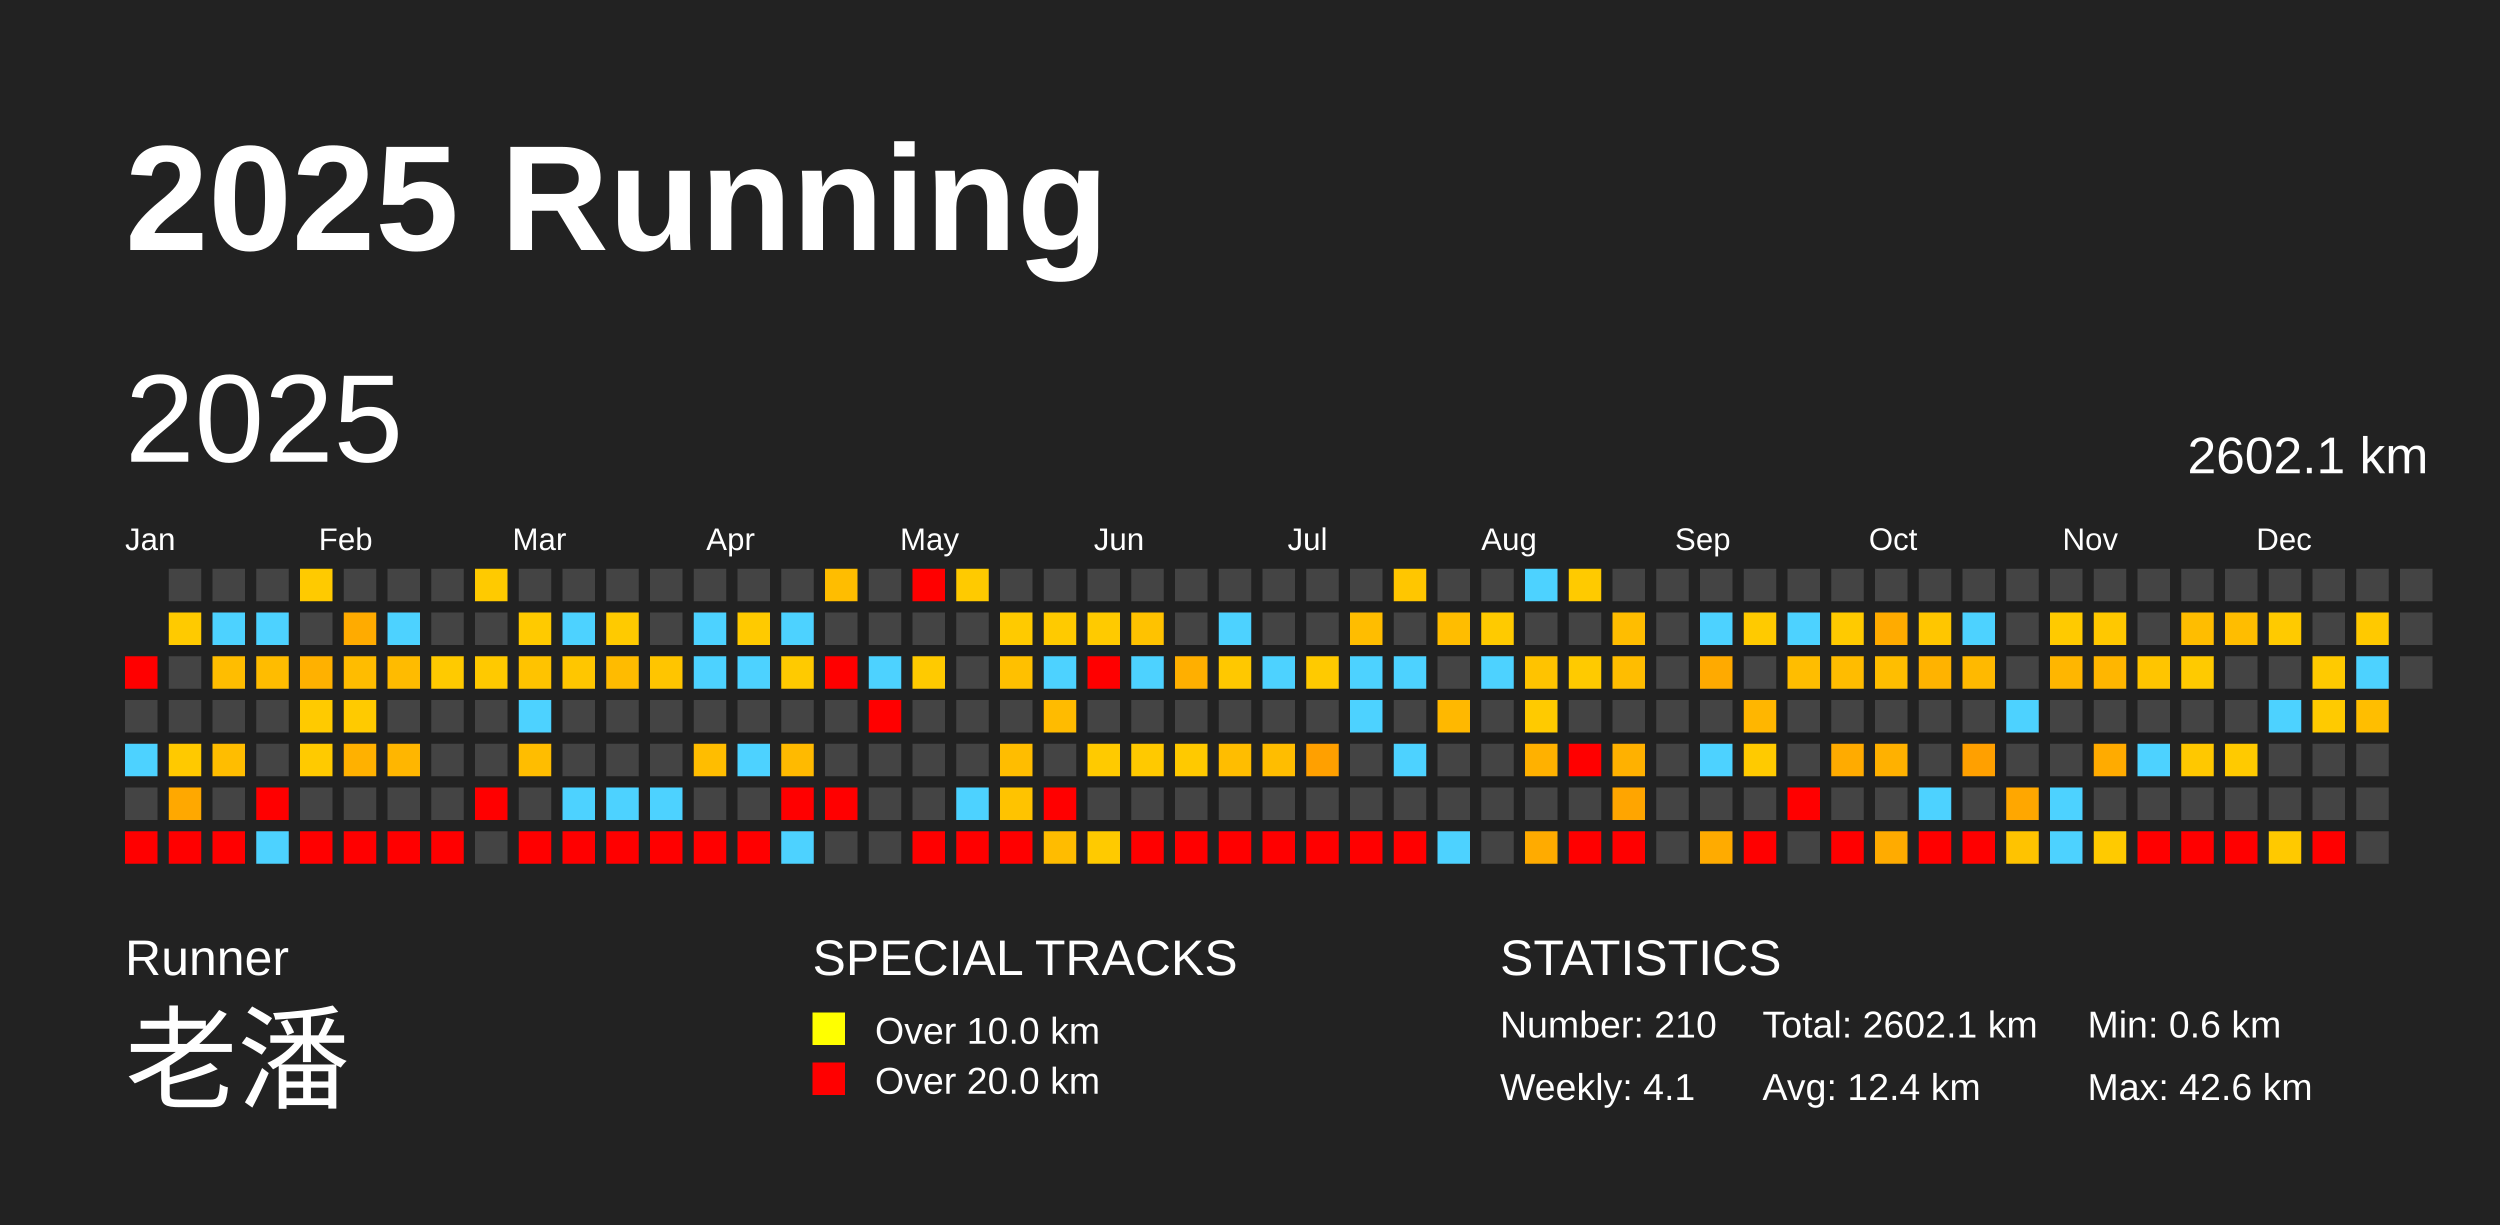
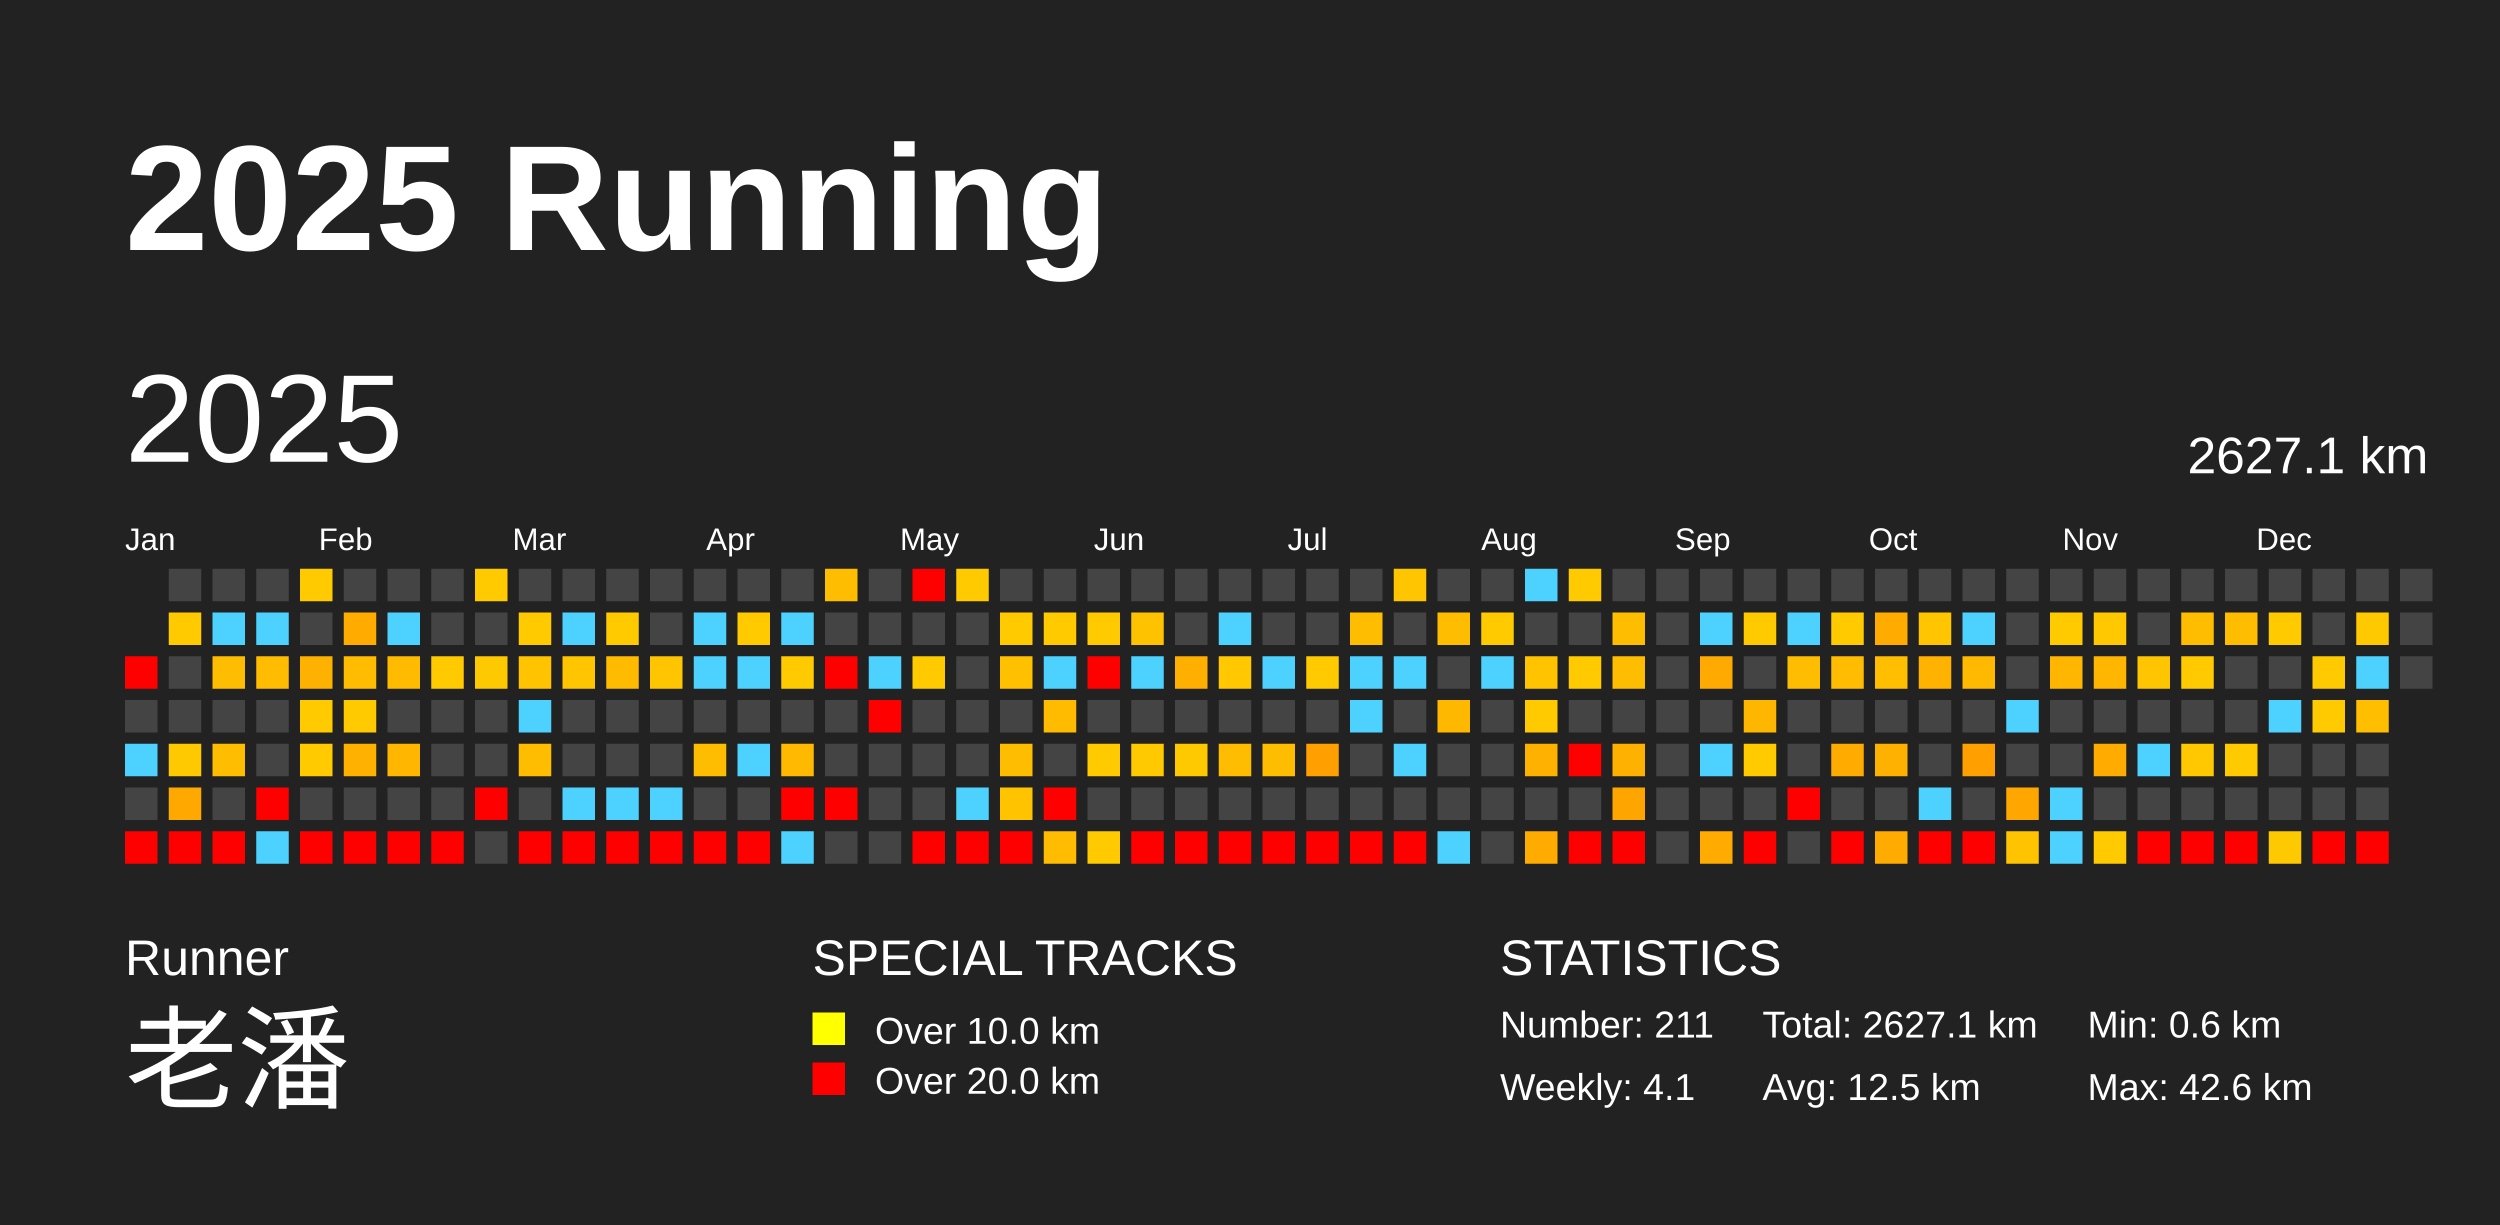
<svg xmlns="http://www.w3.org/2000/svg" baseProfile="full" height="98mm" version="1.1" viewBox="0,0,200,98" width="200mm">
  <defs />
  <rect fill="#222222" height="98" width="200" x="0" y="0" />
  <text fill="#FFFFFF" style="font-size:12px; font-family:Arial; font-weight:bold;" x="10" y="20">2025 Running</text>
  <text fill="#FFFFFF" style="font-size:4px; font-family:Arial" x="10" y="78">Runner</text>
  <text fill="#FFFFFF" style="font-size:9px; font-family:Arial" x="10" y="88">老潘</text>
  <text fill="#FFFFFF" style="font-size:4px; font-family:Arial" x="65" y="78">SPECIAL TRACKS</text>
  <rect fill="yellow" height="2.6" width="2.6" x="65" y="81" />
  <text fill="#FFFFFF" style="font-size:3px; font-family:Arial" x="70" y="83.5">Over 10.0 km</text>
  <rect fill="red" height="2.6" width="2.6" x="65" y="85" />
  <text fill="#FFFFFF" style="font-size:3px; font-family:Arial" x="70" y="87.5">Over 20.0 km</text>
  <text fill="#FFFFFF" style="font-size:4px; font-family:Arial" x="120" y="78">STATISTICS</text>
-   <text fill="#FFFFFF" style="font-size:3px; font-family:Arial" x="120" y="83">Number: 210</text>
+   <text fill="#FFFFFF" style="font-size:3px; font-family:Arial" x="120" y="83">Number: 211</text>
  <text fill="#FFFFFF" style="font-size:3px; font-family:Arial" x="120" y="88">Weekly: 4.1</text>
-   <text fill="#FFFFFF" style="font-size:3px; font-family:Arial" x="141" y="83">Total: 2602.1 km</text>
-   <text fill="#FFFFFF" style="font-size:3px; font-family:Arial" x="141" y="88">Avg: 12.4 km</text>
+   <text fill="#FFFFFF" style="font-size:3px; font-family:Arial" x="141" y="83">Total: 2627.1 km</text>
+   <text fill="#FFFFFF" style="font-size:3px; font-family:Arial" x="141" y="88">Avg: 12.5 km</text>
  <text fill="#FFFFFF" style="font-size:3px; font-family:Arial" x="167" y="83">Min: 0.6 km</text>
  <text fill="#FFFFFF" style="font-size:3px; font-family:Arial" x="167" y="88">Max: 42.6 km</text>
  <text dominant-baseline="hanging" fill="#FFFFFF" style="font-size:10.0px; font-family:Arial;" x="10" y="30">2025</text>
-   <text dominant-baseline="hanging" fill="#FFFFFF" style="font-size:4.125px; font-family:Arial;" x="175" y="35">2602.1 km</text>
+   <text dominant-baseline="hanging" fill="#FFFFFF" style="font-size:4.125px; font-family:Arial;" x="175" y="35">2627.1 km</text>
  <text fill="#FFFFFF" style="font-size:2.5px; font-family:Arial" x="10.0" y="44">Jan</text>
  <text fill="#FFFFFF" style="font-size:2.5px; font-family:Arial" x="25.5" y="44">Feb</text>
  <text fill="#FFFFFF" style="font-size:2.5px; font-family:Arial" x="41.0" y="44">Mar</text>
  <text fill="#FFFFFF" style="font-size:2.5px; font-family:Arial" x="56.5" y="44">Apr</text>
  <text fill="#FFFFFF" style="font-size:2.5px; font-family:Arial" x="72.0" y="44">May</text>
  <text fill="#FFFFFF" style="font-size:2.5px; font-family:Arial" x="87.5" y="44">Jun</text>
  <text fill="#FFFFFF" style="font-size:2.5px; font-family:Arial" x="103.0" y="44">Jul</text>
  <text fill="#FFFFFF" style="font-size:2.5px; font-family:Arial" x="118.5" y="44">Aug</text>
  <text fill="#FFFFFF" style="font-size:2.5px; font-family:Arial" x="134.0" y="44">Sep</text>
  <text fill="#FFFFFF" style="font-size:2.5px; font-family:Arial" x="149.5" y="44">Oct</text>
  <text fill="#FFFFFF" style="font-size:2.5px; font-family:Arial" x="165.0" y="44">Nov</text>
  <text fill="#FFFFFF" style="font-size:2.5px; font-family:Arial" x="180.5" y="44">Dec</text>
  <rect fill="red" height="2.6" width="2.6" x="10.0" y="52.5" />
  <rect fill="#444444" height="2.6" width="2.6" x="10.0" y="56.0" />
  <rect fill="#4dd2ff" height="2.6" width="2.6" x="10.0" y="59.5" />
  <rect fill="#444444" height="2.6" width="2.6" x="10.0" y="63.0" />
  <rect fill="red" height="2.6" width="2.6" x="10.0" y="66.5" />
  <rect fill="#444444" height="2.6" width="2.6" x="13.5" y="45.5" />
  <rect fill="#ffca00" height="2.6" width="2.6" x="13.5" y="49.0" />
  <rect fill="#444444" height="2.6" width="2.6" x="13.5" y="52.5" />
  <rect fill="#444444" height="2.6" width="2.6" x="13.5" y="56.0" />
  <rect fill="#ffc900" height="2.6" width="2.6" x="13.5" y="59.5" />
  <rect fill="#ffa800" height="2.6" width="2.6" x="13.5" y="63.0" />
  <rect fill="red" height="2.6" width="2.6" x="13.5" y="66.5" />
  <rect fill="#444444" height="2.6" width="2.6" x="17.0" y="45.5" />
  <rect fill="#4dd2ff" height="2.6" width="2.6" x="17.0" y="49.0" />
  <rect fill="#ffbd00" height="2.6" width="2.6" x="17.0" y="52.5" />
  <rect fill="#444444" height="2.6" width="2.6" x="17.0" y="56.0" />
  <rect fill="#ffbd00" height="2.6" width="2.6" x="17.0" y="59.5" />
  <rect fill="#444444" height="2.6" width="2.6" x="17.0" y="63.0" />
  <rect fill="red" height="2.6" width="2.6" x="17.0" y="66.5" />
  <rect fill="#444444" height="2.6" width="2.6" x="20.5" y="45.5" />
  <rect fill="#4dd2ff" height="2.6" width="2.6" x="20.5" y="49.0" />
  <rect fill="#ffbc00" height="2.6" width="2.6" x="20.5" y="52.5" />
  <rect fill="#444444" height="2.6" width="2.6" x="20.5" y="56.0" />
  <rect fill="#444444" height="2.6" width="2.6" x="20.5" y="59.5" />
  <rect fill="red" height="2.6" width="2.6" x="20.5" y="63.0" />
  <rect fill="#4dd2ff" height="2.6" width="2.6" x="20.5" y="66.5" />
  <rect fill="#ffca00" height="2.6" width="2.6" x="24.0" y="45.5" />
  <rect fill="#444444" height="2.6" width="2.6" x="24.0" y="49.0" />
  <rect fill="#ffb100" height="2.6" width="2.6" x="24.0" y="52.5" />
  <rect fill="#ffca00" height="2.6" width="2.6" x="24.0" y="56.0" />
  <rect fill="#ffca00" height="2.6" width="2.6" x="24.0" y="59.5" />
  <rect fill="#444444" height="2.6" width="2.6" x="24.0" y="63.0" />
  <rect fill="red" height="2.6" width="2.6" x="24.0" y="66.5" />
  <rect fill="#444444" height="2.6" width="2.6" x="27.5" y="45.5" />
  <rect fill="#ffab00" height="2.6" width="2.6" x="27.5" y="49.0" />
  <rect fill="#ffbc00" height="2.6" width="2.6" x="27.5" y="52.5" />
  <rect fill="#ffca00" height="2.6" width="2.6" x="27.5" y="56.0" />
  <rect fill="#ffb100" height="2.6" width="2.6" x="27.5" y="59.5" />
  <rect fill="#444444" height="2.6" width="2.6" x="27.5" y="63.0" />
  <rect fill="red" height="2.6" width="2.6" x="27.5" y="66.5" />
  <rect fill="#444444" height="2.6" width="2.6" x="31.0" y="45.5" />
  <rect fill="#4dd2ff" height="2.6" width="2.6" x="31.0" y="49.0" />
  <rect fill="#ffbb00" height="2.6" width="2.6" x="31.0" y="52.5" />
  <rect fill="#444444" height="2.6" width="2.6" x="31.0" y="56.0" />
  <rect fill="#ffb600" height="2.6" width="2.6" x="31.0" y="59.5" />
  <rect fill="#444444" height="2.6" width="2.6" x="31.0" y="63.0" />
  <rect fill="red" height="2.6" width="2.6" x="31.0" y="66.5" />
  <rect fill="#444444" height="2.6" width="2.6" x="34.5" y="45.5" />
  <rect fill="#444444" height="2.6" width="2.6" x="34.5" y="49.0" />
  <rect fill="#ffca00" height="2.6" width="2.6" x="34.5" y="52.5" />
  <rect fill="#444444" height="2.6" width="2.6" x="34.5" y="56.0" />
  <rect fill="#444444" height="2.6" width="2.6" x="34.5" y="59.5" />
  <rect fill="#444444" height="2.6" width="2.6" x="34.5" y="63.0" />
  <rect fill="red" height="2.6" width="2.6" x="34.5" y="66.5" />
  <rect fill="#ffca00" height="2.6" width="2.6" x="38.0" y="45.5" />
  <rect fill="#444444" height="2.6" width="2.6" x="38.0" y="49.0" />
  <rect fill="#ffc900" height="2.6" width="2.6" x="38.0" y="52.5" />
  <rect fill="#444444" height="2.6" width="2.6" x="38.0" y="56.0" />
  <rect fill="#444444" height="2.6" width="2.6" x="38.0" y="59.5" />
  <rect fill="red" height="2.6" width="2.6" x="38.0" y="63.0" />
  <rect fill="#444444" height="2.6" width="2.6" x="38.0" y="66.5" />
  <rect fill="#444444" height="2.6" width="2.6" x="41.5" y="45.5" />
  <rect fill="#ffca00" height="2.6" width="2.6" x="41.5" y="49.0" />
  <rect fill="#ffc300" height="2.6" width="2.6" x="41.5" y="52.5" />
  <rect fill="#4dd2ff" height="2.6" width="2.6" x="41.5" y="56.0" />
  <rect fill="#ffbd00" height="2.6" width="2.6" x="41.5" y="59.5" />
  <rect fill="#444444" height="2.6" width="2.6" x="41.5" y="63.0" />
  <rect fill="red" height="2.6" width="2.6" x="41.5" y="66.5" />
  <rect fill="#444444" height="2.6" width="2.6" x="45.0" y="45.5" />
  <rect fill="#4dd2ff" height="2.6" width="2.6" x="45.0" y="49.0" />
  <rect fill="#ffc600" height="2.6" width="2.6" x="45.0" y="52.5" />
  <rect fill="#444444" height="2.6" width="2.6" x="45.0" y="56.0" />
  <rect fill="#444444" height="2.6" width="2.6" x="45.0" y="59.5" />
  <rect fill="#4dd2ff" height="2.6" width="2.6" x="45.0" y="63.0" />
  <rect fill="red" height="2.6" width="2.6" x="45.0" y="66.5" />
  <rect fill="#444444" height="2.6" width="2.6" x="48.5" y="45.5" />
  <rect fill="#ffca00" height="2.6" width="2.6" x="48.5" y="49.0" />
  <rect fill="#ffbb00" height="2.6" width="2.6" x="48.5" y="52.5" />
  <rect fill="#444444" height="2.6" width="2.6" x="48.5" y="56.0" />
  <rect fill="#444444" height="2.6" width="2.6" x="48.5" y="59.5" />
  <rect fill="#4dd2ff" height="2.6" width="2.6" x="48.5" y="63.0" />
  <rect fill="red" height="2.6" width="2.6" x="48.5" y="66.5" />
  <rect fill="#444444" height="2.6" width="2.6" x="52.0" y="45.5" />
  <rect fill="#444444" height="2.6" width="2.6" x="52.0" y="49.0" />
  <rect fill="#ffc500" height="2.6" width="2.6" x="52.0" y="52.5" />
  <rect fill="#444444" height="2.6" width="2.6" x="52.0" y="56.0" />
  <rect fill="#444444" height="2.6" width="2.6" x="52.0" y="59.5" />
  <rect fill="#4dd2ff" height="2.6" width="2.6" x="52.0" y="63.0" />
  <rect fill="red" height="2.6" width="2.6" x="52.0" y="66.5" />
  <rect fill="#444444" height="2.6" width="2.6" x="55.5" y="45.5" />
  <rect fill="#4dd2ff" height="2.6" width="2.6" x="55.5" y="49.0" />
  <rect fill="#4dd2ff" height="2.6" width="2.6" x="55.5" y="52.5" />
  <rect fill="#444444" height="2.6" width="2.6" x="55.5" y="56.0" />
  <rect fill="#ffbd00" height="2.6" width="2.6" x="55.5" y="59.5" />
  <rect fill="#444444" height="2.6" width="2.6" x="55.5" y="63.0" />
  <rect fill="red" height="2.6" width="2.6" x="55.5" y="66.5" />
  <rect fill="#444444" height="2.6" width="2.6" x="59.0" y="45.5" />
  <rect fill="#ffca00" height="2.6" width="2.6" x="59.0" y="49.0" />
  <rect fill="#4dd2ff" height="2.6" width="2.6" x="59.0" y="52.5" />
  <rect fill="#444444" height="2.6" width="2.6" x="59.0" y="56.0" />
  <rect fill="#4dd2ff" height="2.6" width="2.6" x="59.0" y="59.5" />
  <rect fill="#444444" height="2.6" width="2.6" x="59.0" y="63.0" />
  <rect fill="red" height="2.6" width="2.6" x="59.0" y="66.5" />
  <rect fill="#444444" height="2.6" width="2.6" x="62.5" y="45.5" />
  <rect fill="#4dd2ff" height="2.6" width="2.6" x="62.5" y="49.0" />
  <rect fill="#ffca00" height="2.6" width="2.6" x="62.5" y="52.5" />
  <rect fill="#444444" height="2.6" width="2.6" x="62.5" y="56.0" />
  <rect fill="#ffba00" height="2.6" width="2.6" x="62.5" y="59.5" />
  <rect fill="red" height="2.6" width="2.6" x="62.5" y="63.0" />
  <rect fill="#4dd2ff" height="2.6" width="2.6" x="62.5" y="66.5" />
  <rect fill="#ffbd00" height="2.6" width="2.6" x="66.0" y="45.5" />
  <rect fill="#444444" height="2.6" width="2.6" x="66.0" y="49.0" />
  <rect fill="red" height="2.6" width="2.6" x="66.0" y="52.5" />
  <rect fill="#444444" height="2.6" width="2.6" x="66.0" y="56.0" />
  <rect fill="#444444" height="2.6" width="2.6" x="66.0" y="59.5" />
  <rect fill="red" height="2.6" width="2.6" x="66.0" y="63.0" />
  <rect fill="#444444" height="2.6" width="2.6" x="66.0" y="66.5" />
  <rect fill="#444444" height="2.6" width="2.6" x="69.5" y="45.5" />
  <rect fill="#444444" height="2.6" width="2.6" x="69.5" y="49.0" />
  <rect fill="#4dd2ff" height="2.6" width="2.6" x="69.5" y="52.5" />
  <rect fill="red" height="2.6" width="2.6" x="69.5" y="56.0" />
  <rect fill="#444444" height="2.6" width="2.6" x="69.5" y="59.5" />
  <rect fill="#444444" height="2.6" width="2.6" x="69.5" y="63.0" />
  <rect fill="#444444" height="2.6" width="2.6" x="69.5" y="66.5" />
  <rect fill="red" height="2.6" width="2.6" x="73.0" y="45.5" />
  <rect fill="#444444" height="2.6" width="2.6" x="73.0" y="49.0" />
  <rect fill="#ffca00" height="2.6" width="2.6" x="73.0" y="52.5" />
  <rect fill="#444444" height="2.6" width="2.6" x="73.0" y="56.0" />
  <rect fill="#444444" height="2.6" width="2.6" x="73.0" y="59.5" />
  <rect fill="#444444" height="2.6" width="2.6" x="73.0" y="63.0" />
  <rect fill="red" height="2.6" width="2.6" x="73.0" y="66.5" />
  <rect fill="#ffca00" height="2.6" width="2.6" x="76.5" y="45.5" />
  <rect fill="#444444" height="2.6" width="2.6" x="76.5" y="49.0" />
  <rect fill="#444444" height="2.6" width="2.6" x="76.5" y="52.5" />
  <rect fill="#444444" height="2.6" width="2.6" x="76.5" y="56.0" />
  <rect fill="#444444" height="2.6" width="2.6" x="76.5" y="59.5" />
  <rect fill="#4dd2ff" height="2.6" width="2.6" x="76.5" y="63.0" />
  <rect fill="red" height="2.6" width="2.6" x="76.5" y="66.5" />
  <rect fill="#444444" height="2.6" width="2.6" x="80.0" y="45.5" />
  <rect fill="#ffca00" height="2.6" width="2.6" x="80.0" y="49.0" />
  <rect fill="#ffc000" height="2.6" width="2.6" x="80.0" y="52.5" />
  <rect fill="#444444" height="2.6" width="2.6" x="80.0" y="56.0" />
  <rect fill="#ffbd00" height="2.6" width="2.6" x="80.0" y="59.5" />
  <rect fill="#ffc300" height="2.6" width="2.6" x="80.0" y="63.0" />
  <rect fill="red" height="2.6" width="2.6" x="80.0" y="66.5" />
  <rect fill="#444444" height="2.6" width="2.6" x="83.5" y="45.5" />
  <rect fill="#ffca00" height="2.6" width="2.6" x="83.5" y="49.0" />
  <rect fill="#4dd2ff" height="2.6" width="2.6" x="83.5" y="52.5" />
  <rect fill="#ffbb00" height="2.6" width="2.6" x="83.5" y="56.0" />
  <rect fill="#444444" height="2.6" width="2.6" x="83.5" y="59.5" />
  <rect fill="red" height="2.6" width="2.6" x="83.5" y="63.0" />
  <rect fill="#ffbc00" height="2.6" width="2.6" x="83.5" y="66.5" />
  <rect fill="#444444" height="2.6" width="2.6" x="87.0" y="45.5" />
  <rect fill="#ffca00" height="2.6" width="2.6" x="87.0" y="49.0" />
  <rect fill="red" height="2.6" width="2.6" x="87.0" y="52.5" />
  <rect fill="#444444" height="2.6" width="2.6" x="87.0" y="56.0" />
  <rect fill="#ffca00" height="2.6" width="2.6" x="87.0" y="59.5" />
  <rect fill="#444444" height="2.6" width="2.6" x="87.0" y="63.0" />
  <rect fill="#ffca00" height="2.6" width="2.6" x="87.0" y="66.5" />
  <rect fill="#444444" height="2.6" width="2.6" x="90.5" y="45.5" />
  <rect fill="#ffc200" height="2.6" width="2.6" x="90.5" y="49.0" />
  <rect fill="#4dd2ff" height="2.6" width="2.6" x="90.5" y="52.5" />
  <rect fill="#444444" height="2.6" width="2.6" x="90.5" y="56.0" />
  <rect fill="#ffc900" height="2.6" width="2.6" x="90.5" y="59.5" />
  <rect fill="#444444" height="2.6" width="2.6" x="90.5" y="63.0" />
  <rect fill="red" height="2.6" width="2.6" x="90.5" y="66.5" />
  <rect fill="#444444" height="2.6" width="2.6" x="94.0" y="45.5" />
  <rect fill="#444444" height="2.6" width="2.6" x="94.0" y="49.0" />
  <rect fill="#ffaf00" height="2.6" width="2.6" x="94.0" y="52.5" />
  <rect fill="#444444" height="2.6" width="2.6" x="94.0" y="56.0" />
  <rect fill="#ffc900" height="2.6" width="2.6" x="94.0" y="59.5" />
  <rect fill="#444444" height="2.6" width="2.6" x="94.0" y="63.0" />
  <rect fill="red" height="2.6" width="2.6" x="94.0" y="66.5" />
  <rect fill="#444444" height="2.6" width="2.6" x="97.5" y="45.5" />
  <rect fill="#4dd2ff" height="2.6" width="2.6" x="97.5" y="49.0" />
  <rect fill="#ffc800" height="2.6" width="2.6" x="97.5" y="52.5" />
  <rect fill="#444444" height="2.6" width="2.6" x="97.5" y="56.0" />
  <rect fill="#ffbd00" height="2.6" width="2.6" x="97.5" y="59.5" />
  <rect fill="#444444" height="2.6" width="2.6" x="97.5" y="63.0" />
  <rect fill="red" height="2.6" width="2.6" x="97.5" y="66.5" />
  <rect fill="#444444" height="2.6" width="2.6" x="101.0" y="45.5" />
  <rect fill="#444444" height="2.6" width="2.6" x="101.0" y="49.0" />
  <rect fill="#4dd2ff" height="2.6" width="2.6" x="101.0" y="52.5" />
  <rect fill="#444444" height="2.6" width="2.6" x="101.0" y="56.0" />
  <rect fill="#ffbd00" height="2.6" width="2.6" x="101.0" y="59.5" />
  <rect fill="#444444" height="2.6" width="2.6" x="101.0" y="63.0" />
  <rect fill="red" height="2.6" width="2.6" x="101.0" y="66.5" />
  <rect fill="#444444" height="2.6" width="2.6" x="104.5" y="45.5" />
  <rect fill="#444444" height="2.6" width="2.6" x="104.5" y="49.0" />
  <rect fill="#ffca00" height="2.6" width="2.6" x="104.5" y="52.5" />
  <rect fill="#444444" height="2.6" width="2.6" x="104.5" y="56.0" />
  <rect fill="#ffa000" height="2.6" width="2.6" x="104.5" y="59.5" />
  <rect fill="#444444" height="2.6" width="2.6" x="104.5" y="63.0" />
  <rect fill="red" height="2.6" width="2.6" x="104.5" y="66.5" />
  <rect fill="#444444" height="2.6" width="2.6" x="108.0" y="45.5" />
  <rect fill="#ffbd00" height="2.6" width="2.6" x="108.0" y="49.0" />
  <rect fill="#4dd2ff" height="2.6" width="2.6" x="108.0" y="52.5" />
  <rect fill="#4dd2ff" height="2.6" width="2.6" x="108.0" y="56.0" />
  <rect fill="#444444" height="2.6" width="2.6" x="108.0" y="59.5" />
  <rect fill="#444444" height="2.6" width="2.6" x="108.0" y="63.0" />
  <rect fill="red" height="2.6" width="2.6" x="108.0" y="66.5" />
  <rect fill="#ffc600" height="2.6" width="2.6" x="111.5" y="45.5" />
  <rect fill="#444444" height="2.6" width="2.6" x="111.5" y="49.0" />
  <rect fill="#4dd2ff" height="2.6" width="2.6" x="111.5" y="52.5" />
  <rect fill="#444444" height="2.6" width="2.6" x="111.5" y="56.0" />
  <rect fill="#4dd2ff" height="2.6" width="2.6" x="111.5" y="59.5" />
  <rect fill="#444444" height="2.6" width="2.6" x="111.5" y="63.0" />
  <rect fill="red" height="2.6" width="2.6" x="111.5" y="66.5" />
  <rect fill="#444444" height="2.6" width="2.6" x="115.0" y="45.5" />
  <rect fill="#ffbd00" height="2.6" width="2.6" x="115.0" y="49.0" />
  <rect fill="#444444" height="2.6" width="2.6" x="115.0" y="52.5" />
  <rect fill="#ffb800" height="2.6" width="2.6" x="115.0" y="56.0" />
  <rect fill="#444444" height="2.6" width="2.6" x="115.0" y="59.5" />
  <rect fill="#444444" height="2.6" width="2.6" x="115.0" y="63.0" />
  <rect fill="#4dd2ff" height="2.6" width="2.6" x="115.0" y="66.5" />
  <rect fill="#444444" height="2.6" width="2.6" x="118.5" y="45.5" />
  <rect fill="#ffca00" height="2.6" width="2.6" x="118.5" y="49.0" />
  <rect fill="#4dd2ff" height="2.6" width="2.6" x="118.5" y="52.5" />
  <rect fill="#444444" height="2.6" width="2.6" x="118.5" y="56.0" />
  <rect fill="#444444" height="2.6" width="2.6" x="118.5" y="59.5" />
  <rect fill="#444444" height="2.6" width="2.6" x="118.5" y="63.0" />
  <rect fill="#444444" height="2.6" width="2.6" x="118.5" y="66.5" />
  <rect fill="#4dd2ff" height="2.6" width="2.6" x="122.0" y="45.5" />
  <rect fill="#444444" height="2.6" width="2.6" x="122.0" y="49.0" />
  <rect fill="#ffc300" height="2.6" width="2.6" x="122.0" y="52.5" />
  <rect fill="#ffca00" height="2.6" width="2.6" x="122.0" y="56.0" />
  <rect fill="#ffb100" height="2.6" width="2.6" x="122.0" y="59.5" />
  <rect fill="#444444" height="2.6" width="2.6" x="122.0" y="63.0" />
  <rect fill="#ffab00" height="2.6" width="2.6" x="122.0" y="66.5" />
  <rect fill="#ffca00" height="2.6" width="2.6" x="125.5" y="45.5" />
  <rect fill="#444444" height="2.6" width="2.6" x="125.5" y="49.0" />
  <rect fill="#ffca00" height="2.6" width="2.6" x="125.5" y="52.5" />
  <rect fill="#444444" height="2.6" width="2.6" x="125.5" y="56.0" />
  <rect fill="red" height="2.6" width="2.6" x="125.5" y="59.5" />
  <rect fill="#444444" height="2.6" width="2.6" x="125.5" y="63.0" />
  <rect fill="red" height="2.6" width="2.6" x="125.5" y="66.5" />
  <rect fill="#444444" height="2.6" width="2.6" x="129.0" y="45.5" />
  <rect fill="#ffbd00" height="2.6" width="2.6" x="129.0" y="49.0" />
  <rect fill="#ffbd00" height="2.6" width="2.6" x="129.0" y="52.5" />
  <rect fill="#444444" height="2.6" width="2.6" x="129.0" y="56.0" />
  <rect fill="#ffb100" height="2.6" width="2.6" x="129.0" y="59.5" />
  <rect fill="#ffa500" height="2.6" width="2.6" x="129.0" y="63.0" />
  <rect fill="red" height="2.6" width="2.6" x="129.0" y="66.5" />
  <rect fill="#444444" height="2.6" width="2.6" x="132.5" y="45.5" />
  <rect fill="#444444" height="2.6" width="2.6" x="132.5" y="49.0" />
  <rect fill="#444444" height="2.6" width="2.6" x="132.5" y="52.5" />
  <rect fill="#444444" height="2.6" width="2.6" x="132.5" y="56.0" />
  <rect fill="#444444" height="2.6" width="2.6" x="132.5" y="59.5" />
  <rect fill="#444444" height="2.6" width="2.6" x="132.5" y="63.0" />
  <rect fill="#444444" height="2.6" width="2.6" x="132.5" y="66.5" />
  <rect fill="#444444" height="2.6" width="2.6" x="136.0" y="45.5" />
  <rect fill="#4dd2ff" height="2.6" width="2.6" x="136.0" y="49.0" />
  <rect fill="#ffaa00" height="2.6" width="2.6" x="136.0" y="52.5" />
  <rect fill="#444444" height="2.6" width="2.6" x="136.0" y="56.0" />
  <rect fill="#4dd2ff" height="2.6" width="2.6" x="136.0" y="59.5" />
  <rect fill="#444444" height="2.6" width="2.6" x="136.0" y="63.0" />
  <rect fill="#ffab00" height="2.6" width="2.6" x="136.0" y="66.5" />
  <rect fill="#444444" height="2.6" width="2.6" x="139.5" y="45.5" />
  <rect fill="#ffca00" height="2.6" width="2.6" x="139.5" y="49.0" />
  <rect fill="#444444" height="2.6" width="2.6" x="139.5" y="52.5" />
  <rect fill="#ffb600" height="2.6" width="2.6" x="139.5" y="56.0" />
  <rect fill="#ffca00" height="2.6" width="2.6" x="139.5" y="59.5" />
  <rect fill="#444444" height="2.6" width="2.6" x="139.5" y="63.0" />
  <rect fill="red" height="2.6" width="2.6" x="139.5" y="66.5" />
  <rect fill="#444444" height="2.6" width="2.6" x="143.0" y="45.5" />
  <rect fill="#4dd2ff" height="2.6" width="2.6" x="143.0" y="49.0" />
  <rect fill="#ffbd00" height="2.6" width="2.6" x="143.0" y="52.5" />
  <rect fill="#444444" height="2.6" width="2.6" x="143.0" y="56.0" />
  <rect fill="#444444" height="2.6" width="2.6" x="143.0" y="59.5" />
  <rect fill="red" height="2.6" width="2.6" x="143.0" y="63.0" />
  <rect fill="#444444" height="2.6" width="2.6" x="143.0" y="66.5" />
  <rect fill="#444444" height="2.6" width="2.6" x="146.5" y="45.5" />
  <rect fill="#ffca00" height="2.6" width="2.6" x="146.5" y="49.0" />
  <rect fill="#ffbc00" height="2.6" width="2.6" x="146.5" y="52.5" />
  <rect fill="#444444" height="2.6" width="2.6" x="146.5" y="56.0" />
  <rect fill="#ffab00" height="2.6" width="2.6" x="146.5" y="59.5" />
  <rect fill="#444444" height="2.6" width="2.6" x="146.5" y="63.0" />
  <rect fill="red" height="2.6" width="2.6" x="146.5" y="66.5" />
  <rect fill="#444444" height="2.6" width="2.6" x="150.0" y="45.5" />
  <rect fill="#ffab00" height="2.6" width="2.6" x="150.0" y="49.0" />
  <rect fill="#ffbe00" height="2.6" width="2.6" x="150.0" y="52.5" />
  <rect fill="#444444" height="2.6" width="2.6" x="150.0" y="56.0" />
  <rect fill="#ffb100" height="2.6" width="2.6" x="150.0" y="59.5" />
  <rect fill="#444444" height="2.6" width="2.6" x="150.0" y="63.0" />
  <rect fill="#ffab00" height="2.6" width="2.6" x="150.0" y="66.5" />
  <rect fill="#444444" height="2.6" width="2.6" x="153.5" y="45.5" />
  <rect fill="#ffc600" height="2.6" width="2.6" x="153.5" y="49.0" />
  <rect fill="#ffb300" height="2.6" width="2.6" x="153.5" y="52.5" />
  <rect fill="#444444" height="2.6" width="2.6" x="153.5" y="56.0" />
  <rect fill="#444444" height="2.6" width="2.6" x="153.5" y="59.5" />
  <rect fill="#4dd2ff" height="2.6" width="2.6" x="153.5" y="63.0" />
  <rect fill="red" height="2.6" width="2.6" x="153.5" y="66.5" />
  <rect fill="#444444" height="2.6" width="2.6" x="157.0" y="45.5" />
  <rect fill="#4dd2ff" height="2.6" width="2.6" x="157.0" y="49.0" />
  <rect fill="#ffb900" height="2.6" width="2.6" x="157.0" y="52.5" />
  <rect fill="#444444" height="2.6" width="2.6" x="157.0" y="56.0" />
  <rect fill="#ffa000" height="2.6" width="2.6" x="157.0" y="59.5" />
  <rect fill="#444444" height="2.6" width="2.6" x="157.0" y="63.0" />
  <rect fill="red" height="2.6" width="2.6" x="157.0" y="66.5" />
  <rect fill="#444444" height="2.6" width="2.6" x="160.5" y="45.5" />
  <rect fill="#444444" height="2.6" width="2.6" x="160.5" y="49.0" />
  <rect fill="#444444" height="2.6" width="2.6" x="160.5" y="52.5" />
  <rect fill="#4dd2ff" height="2.6" width="2.6" x="160.5" y="56.0" />
  <rect fill="#444444" height="2.6" width="2.6" x="160.5" y="59.5" />
  <rect fill="#ffa700" height="2.6" width="2.6" x="160.5" y="63.0" />
  <rect fill="#ffc300" height="2.6" width="2.6" x="160.5" y="66.5" />
  <rect fill="#444444" height="2.6" width="2.6" x="164.0" y="45.5" />
  <rect fill="#ffca00" height="2.6" width="2.6" x="164.0" y="49.0" />
  <rect fill="#ffb600" height="2.6" width="2.6" x="164.0" y="52.5" />
  <rect fill="#444444" height="2.6" width="2.6" x="164.0" y="56.0" />
  <rect fill="#444444" height="2.6" width="2.6" x="164.0" y="59.5" />
  <rect fill="#4dd2ff" height="2.6" width="2.6" x="164.0" y="63.0" />
  <rect fill="#4dd2ff" height="2.6" width="2.6" x="164.0" y="66.5" />
  <rect fill="#444444" height="2.6" width="2.6" x="167.5" y="45.5" />
  <rect fill="#ffc800" height="2.6" width="2.6" x="167.5" y="49.0" />
  <rect fill="#ffb600" height="2.6" width="2.6" x="167.5" y="52.5" />
  <rect fill="#444444" height="2.6" width="2.6" x="167.5" y="56.0" />
  <rect fill="#ffab00" height="2.6" width="2.6" x="167.5" y="59.5" />
  <rect fill="#444444" height="2.6" width="2.6" x="167.5" y="63.0" />
  <rect fill="#ffca00" height="2.6" width="2.6" x="167.5" y="66.5" />
  <rect fill="#444444" height="2.6" width="2.6" x="171.0" y="45.5" />
  <rect fill="#444444" height="2.6" width="2.6" x="171.0" y="49.0" />
  <rect fill="#ffc500" height="2.6" width="2.6" x="171.0" y="52.5" />
  <rect fill="#444444" height="2.6" width="2.6" x="171.0" y="56.0" />
  <rect fill="#4dd2ff" height="2.6" width="2.6" x="171.0" y="59.5" />
  <rect fill="#444444" height="2.6" width="2.6" x="171.0" y="63.0" />
  <rect fill="red" height="2.6" width="2.6" x="171.0" y="66.5" />
  <rect fill="#444444" height="2.6" width="2.6" x="174.5" y="45.5" />
  <rect fill="#ffbd00" height="2.6" width="2.6" x="174.5" y="49.0" />
  <rect fill="#ffca00" height="2.6" width="2.6" x="174.5" y="52.5" />
  <rect fill="#444444" height="2.6" width="2.6" x="174.5" y="56.0" />
  <rect fill="#ffc800" height="2.6" width="2.6" x="174.5" y="59.5" />
  <rect fill="#444444" height="2.6" width="2.6" x="174.5" y="63.0" />
  <rect fill="red" height="2.6" width="2.6" x="174.5" y="66.5" />
  <rect fill="#444444" height="2.6" width="2.6" x="178.0" y="45.5" />
  <rect fill="#ffbd00" height="2.6" width="2.6" x="178.0" y="49.0" />
  <rect fill="#444444" height="2.6" width="2.6" x="178.0" y="52.5" />
  <rect fill="#444444" height="2.6" width="2.6" x="178.0" y="56.0" />
  <rect fill="#ffca00" height="2.6" width="2.6" x="178.0" y="59.5" />
  <rect fill="#444444" height="2.6" width="2.6" x="178.0" y="63.0" />
  <rect fill="red" height="2.6" width="2.6" x="178.0" y="66.5" />
  <rect fill="#444444" height="2.6" width="2.6" x="181.5" y="45.5" />
  <rect fill="#ffca00" height="2.6" width="2.6" x="181.5" y="49.0" />
  <rect fill="#444444" height="2.6" width="2.6" x="181.5" y="52.5" />
  <rect fill="#4dd2ff" height="2.6" width="2.6" x="181.5" y="56.0" />
  <rect fill="#444444" height="2.6" width="2.6" x="181.5" y="59.5" />
  <rect fill="#444444" height="2.6" width="2.6" x="181.5" y="63.0" />
  <rect fill="#ffc900" height="2.6" width="2.6" x="181.5" y="66.5" />
  <rect fill="#444444" height="2.6" width="2.6" x="185.0" y="45.5" />
  <rect fill="#444444" height="2.6" width="2.6" x="185.0" y="49.0" />
  <rect fill="#ffca00" height="2.6" width="2.6" x="185.0" y="52.5" />
  <rect fill="#ffca00" height="2.6" width="2.6" x="185.0" y="56.0" />
  <rect fill="#444444" height="2.6" width="2.6" x="185.0" y="59.5" />
  <rect fill="#444444" height="2.6" width="2.6" x="185.0" y="63.0" />
  <rect fill="red" height="2.6" width="2.6" x="185.0" y="66.5" />
  <rect fill="#444444" height="2.6" width="2.6" x="188.5" y="45.5" />
  <rect fill="#ffc900" height="2.6" width="2.6" x="188.5" y="49.0" />
  <rect fill="#4dd2ff" height="2.6" width="2.6" x="188.5" y="52.5" />
  <rect fill="#ffbe00" height="2.6" width="2.6" x="188.5" y="56.0" />
  <rect fill="#444444" height="2.6" width="2.6" x="188.5" y="59.5" />
  <rect fill="#444444" height="2.6" width="2.6" x="188.5" y="63.0" />
-   <rect fill="#444444" height="2.6" width="2.6" x="188.5" y="66.5" />
+   <rect fill="red" height="2.6" width="2.6" x="188.5" y="66.5" />
  <rect fill="#444444" height="2.6" width="2.6" x="192.0" y="45.5" />
  <rect fill="#444444" height="2.6" width="2.6" x="192.0" y="49.0" />
  <rect fill="#444444" height="2.6" width="2.6" x="192.0" y="52.5" />
</svg>
